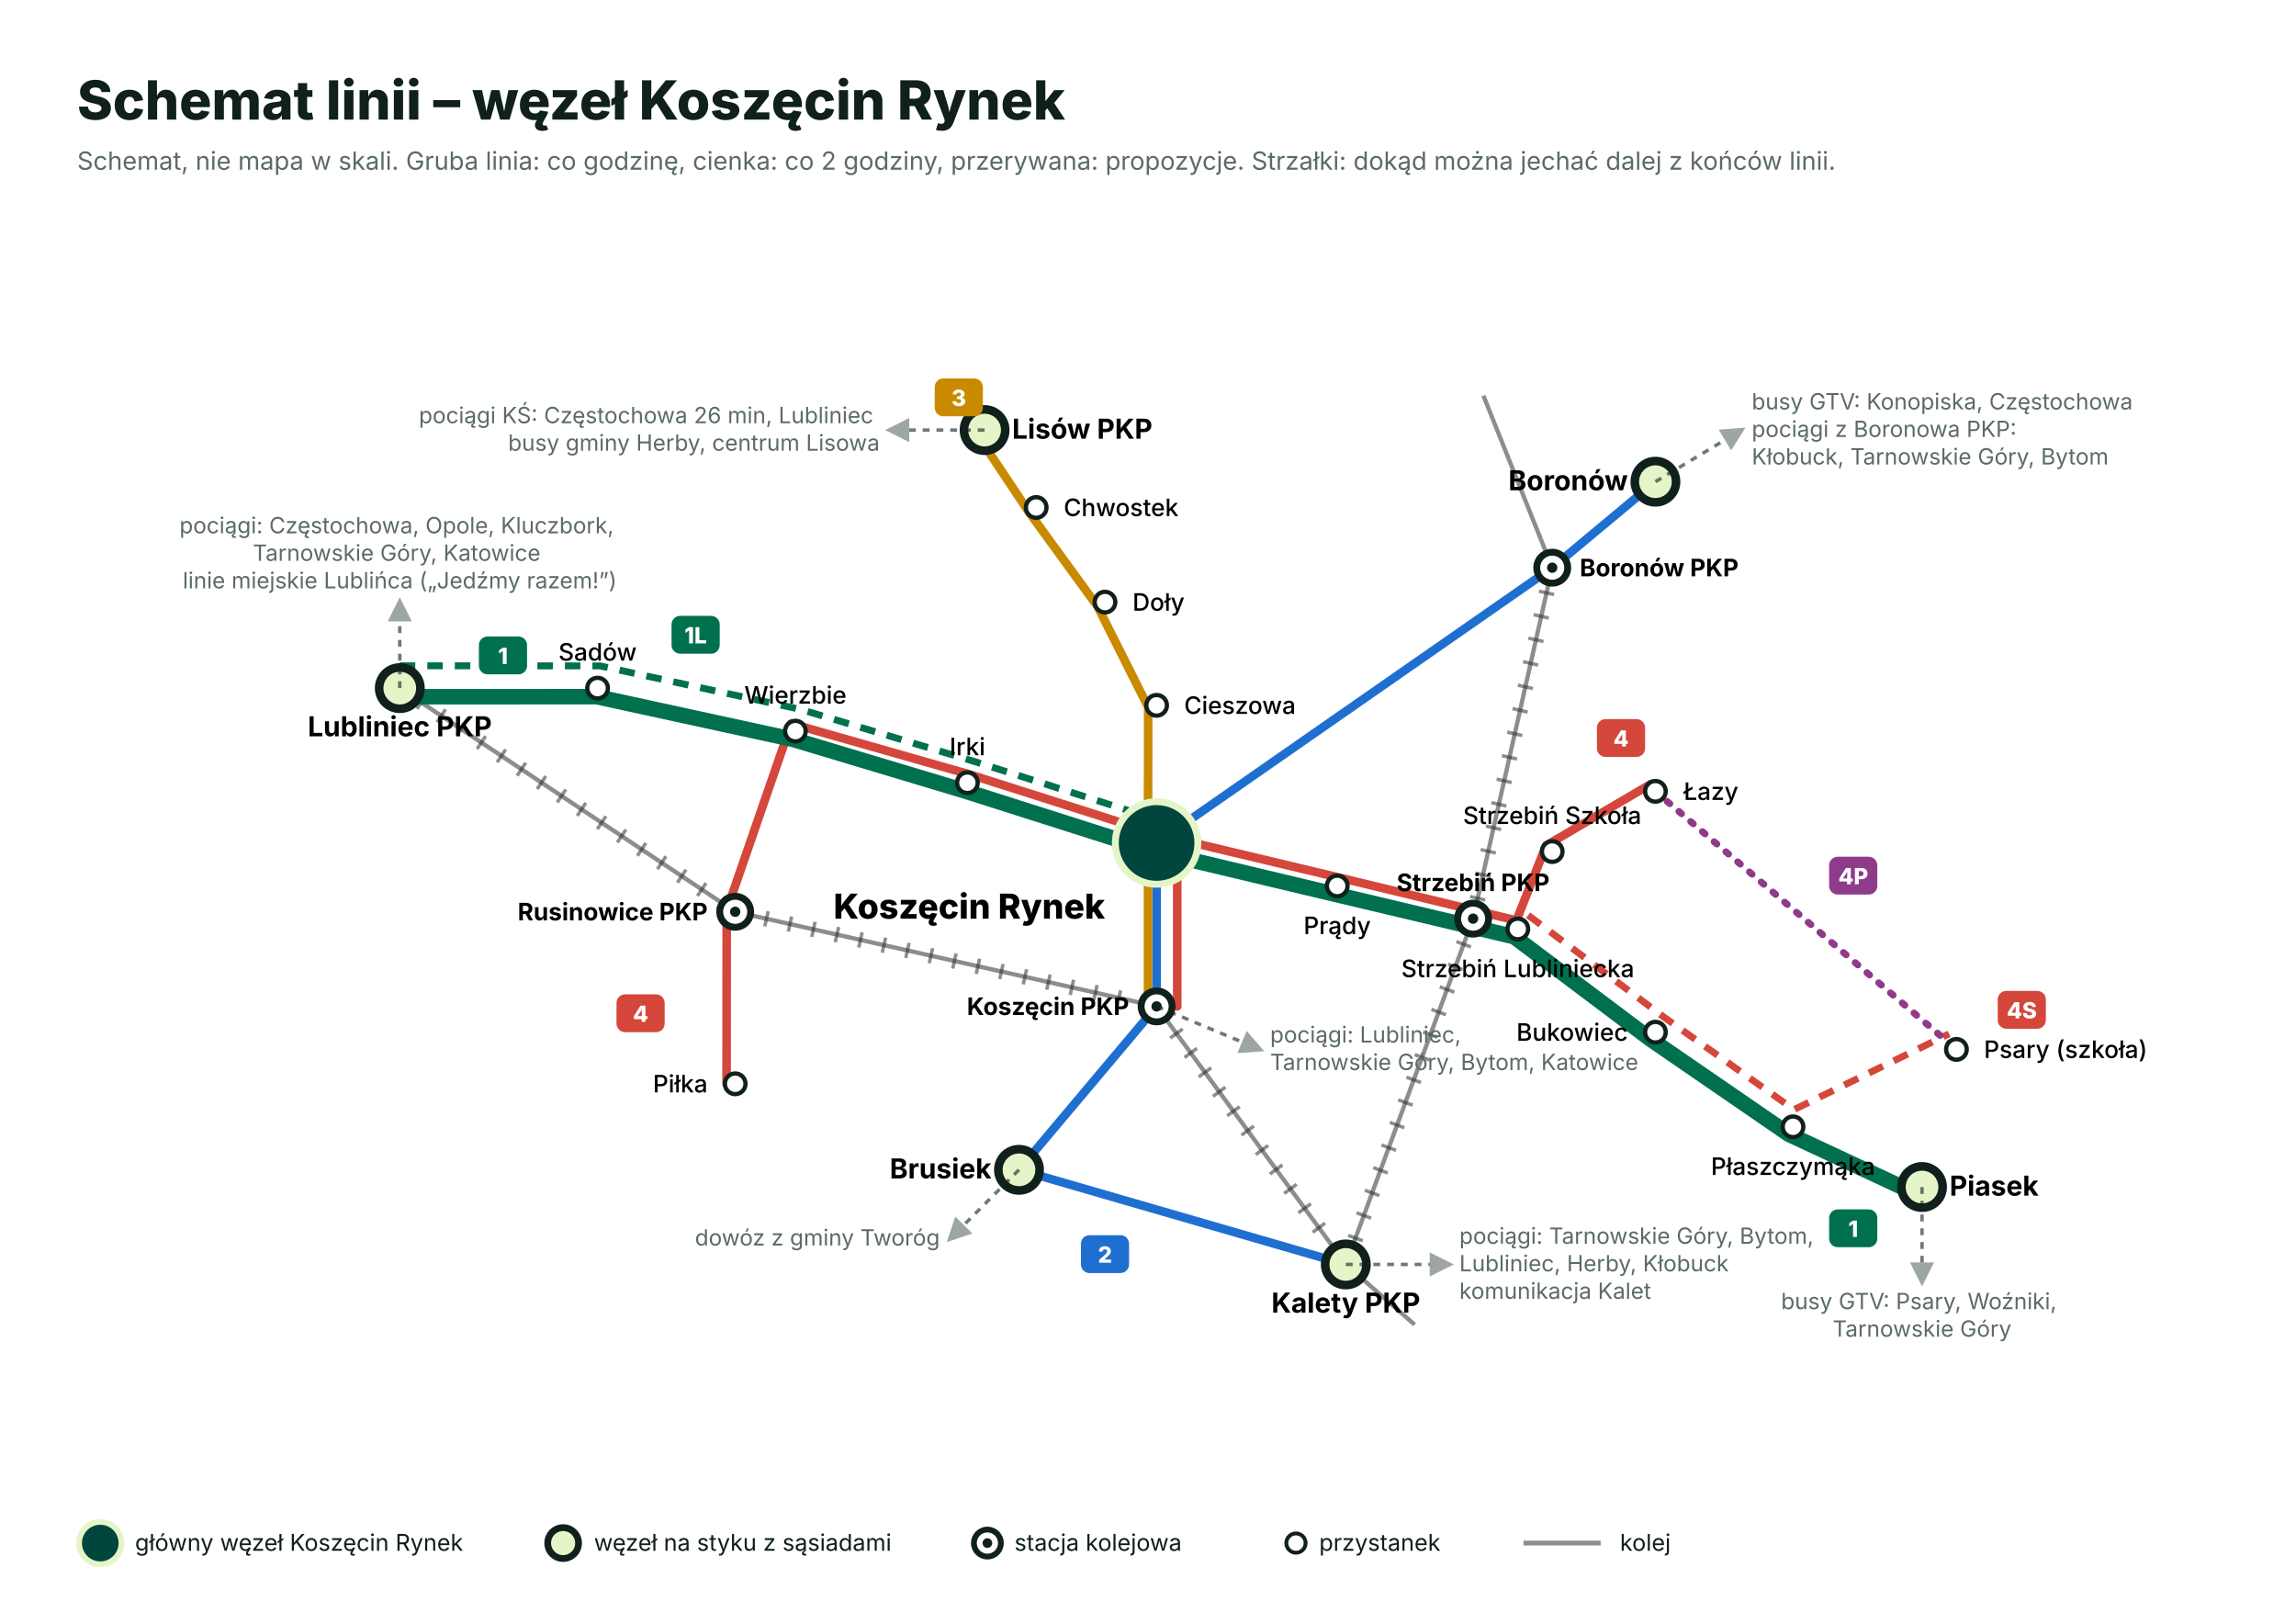
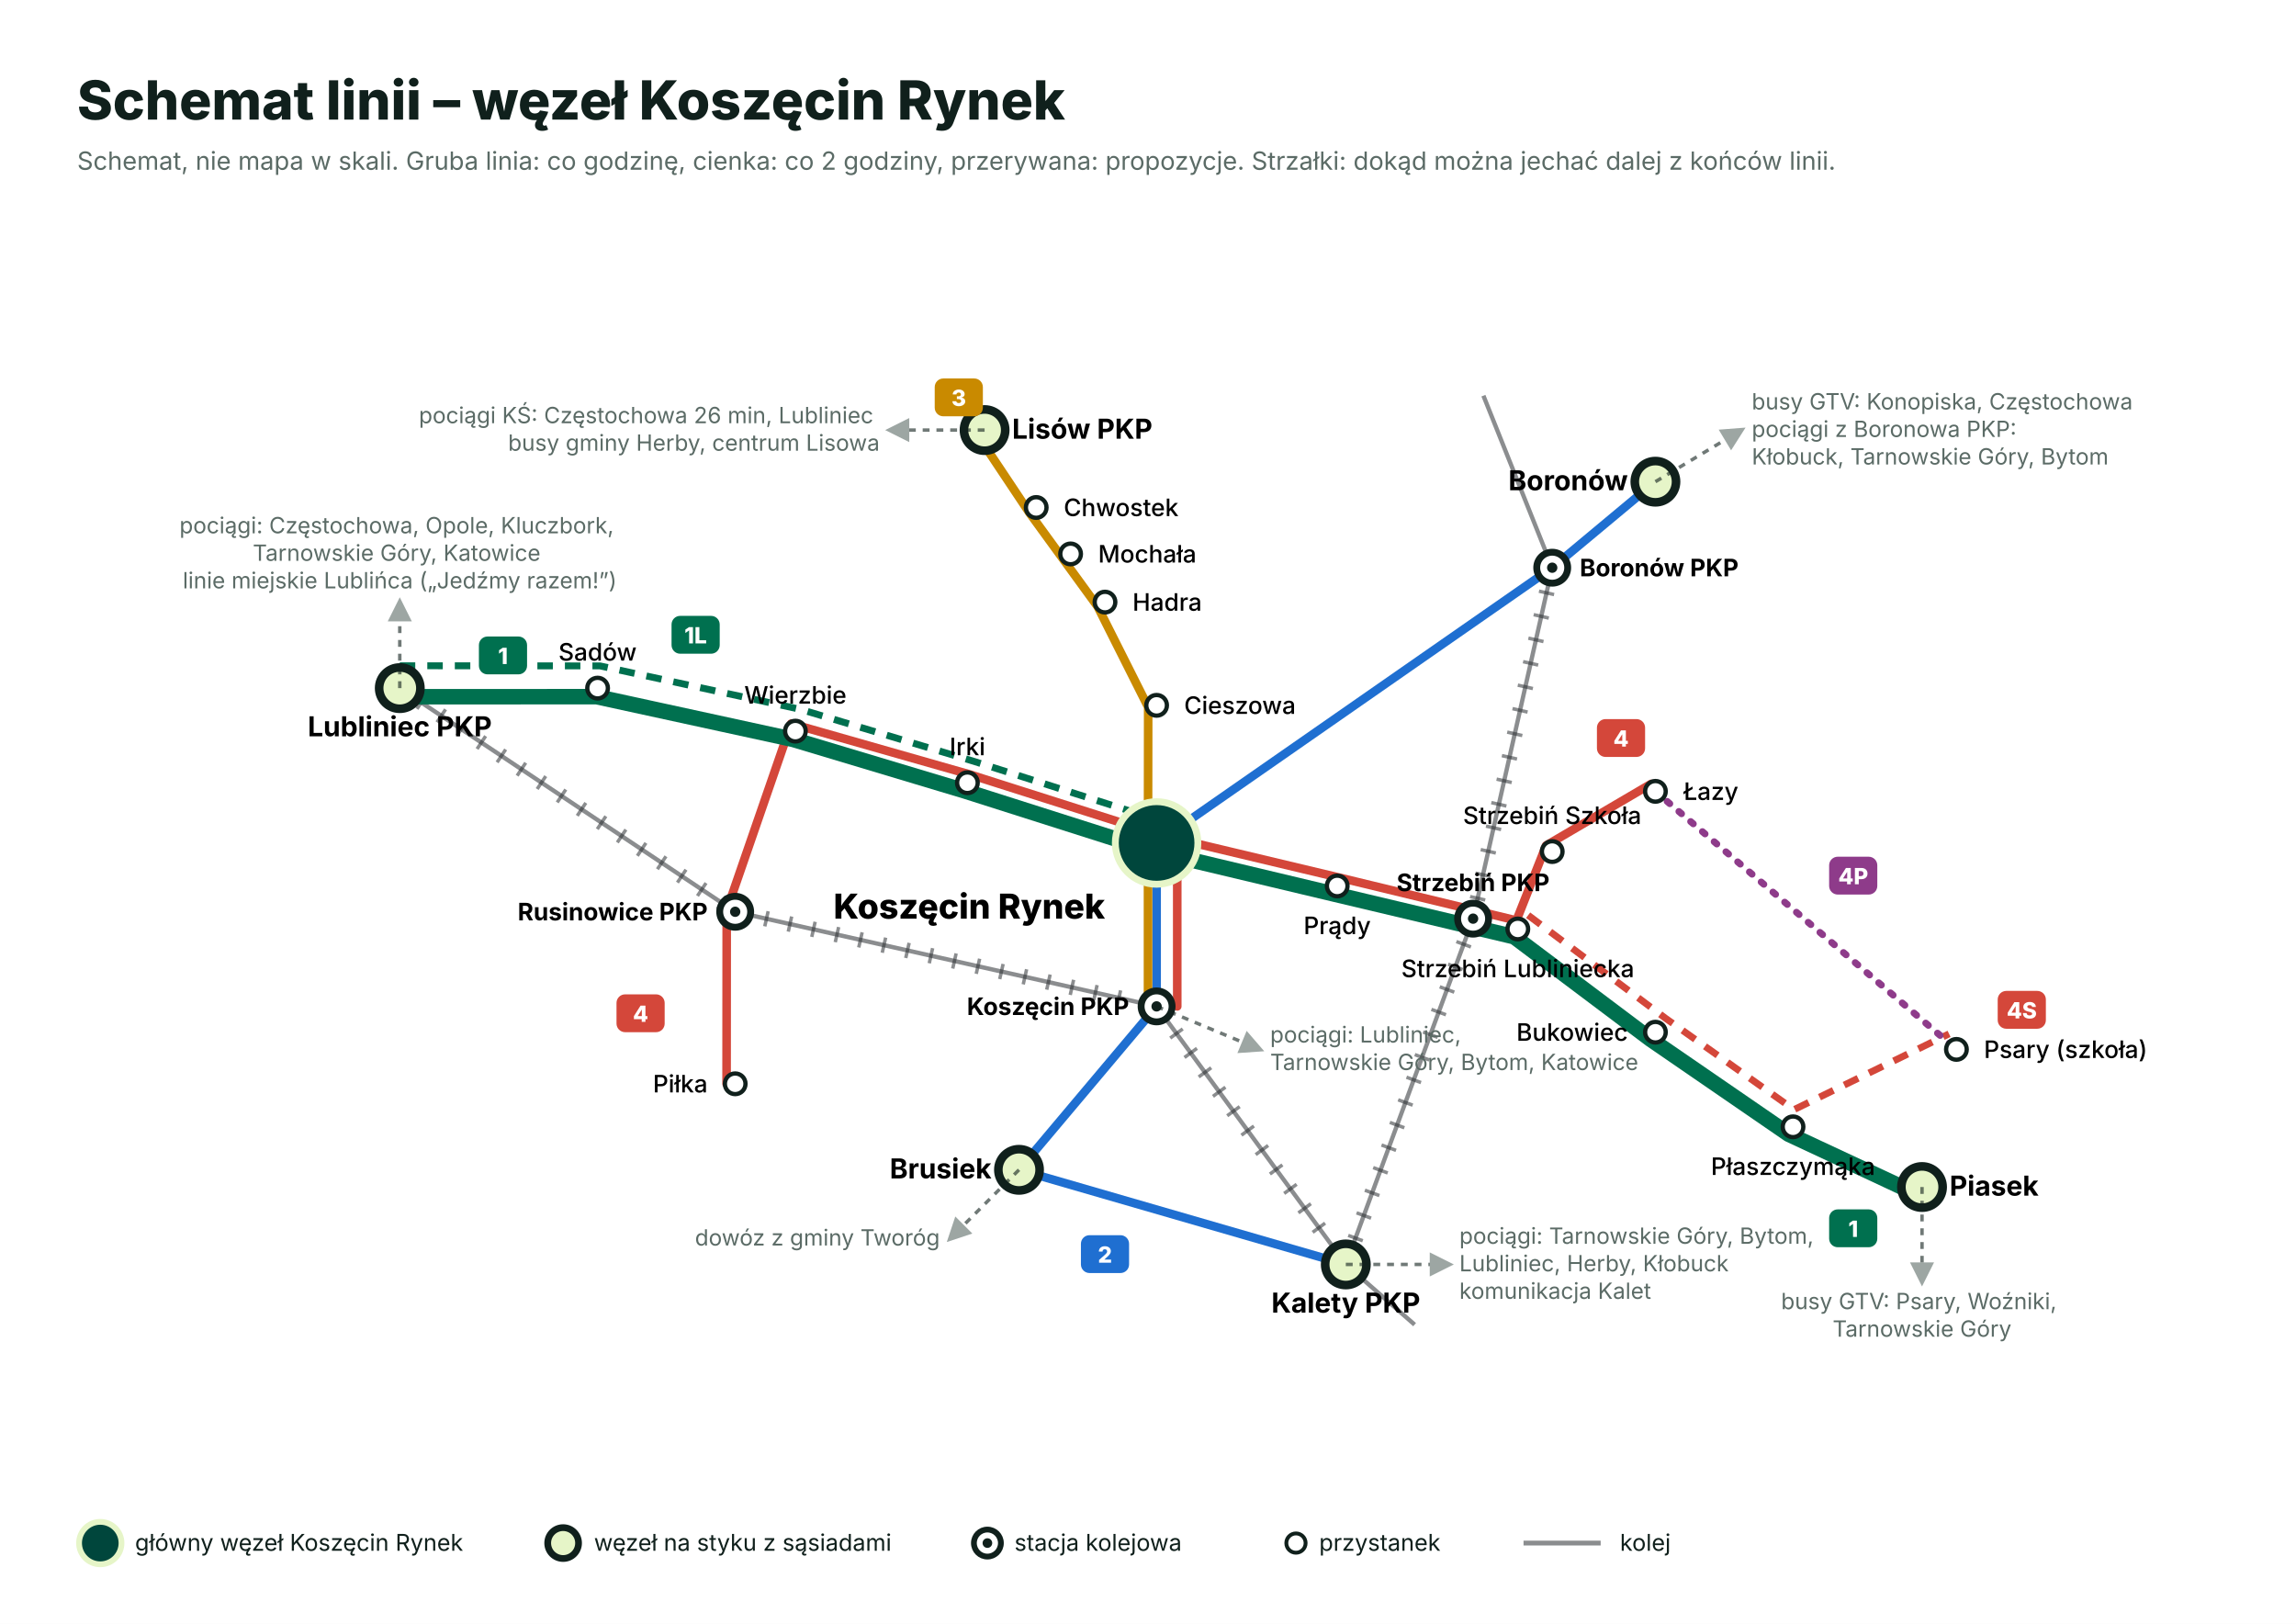
<svg xmlns="http://www.w3.org/2000/svg" width="1190.55pt" height="841.89pt" viewBox="0 0 1190.55 841.89">
  <rect width="1190.55" height="841.89" fill="#fff" />
  <text x="40" y="62" font-family="Inter" font-weight="800" font-size="28" fill="#10201c">Schemat linii – węzeł Koszęcin Rynek</text>
  <text x="40" y="88" font-family="Inter" font-size="13" fill="#5b6b66">Schemat, nie mapa w skali. Gruba linia: co godzinę, cienka: co 2 godziny, przerywana: propozycje. Strzałki: dokąd można jechać dalej z końców linii.</text>
  <svg x="20" y="110" width="1150.55" height="671.89" viewBox="-150 -10 1290 600">
    <style>text{font-family:Inter}</style>
    <defs>
      <marker id="ar" viewBox="0 0 10 10" refX="8" refY="5" markerWidth="7" markerHeight="7" orient="auto-start-reverse">
        <path d="M0,0L10,5L0,10z" fill="#5b6b66" />
      </marker>
    </defs>
    <polyline points="60,190 255,320 500,375 610,525" fill="none" stroke="#2b2f33" stroke-width="2.5" opacity=".55" />
    <polyline points="60,190 255,320 500,375 610,525" fill="none" stroke="#2b2f33" stroke-width="9" stroke-dasharray="2 12" opacity=".55" />
    <polyline points="730,120 684,324 610,525" fill="none" stroke="#2b2f33" stroke-width="2.5" opacity=".55" />
    <polyline points="730,120 684,324 610,525" fill="none" stroke="#2b2f33" stroke-width="9" stroke-dasharray="2 12" opacity=".55" />
    <polyline points="610,525 650,560" stroke="#2b2f33" stroke-width="2.5" opacity=".55" />
    <polyline points="730,120 690,20" stroke="#2b2f33" stroke-width="2.5" opacity=".55" />
    <polyline points="787.481,245.681 726.464,281.464 709.21,325.063 606.158,300.136 501.344,275.184 391.478,240.224 287.572,210.629 250.071,319.159 250,420" fill="none" stroke="#d4473a" stroke-width="5" stroke-linecap="round" stroke-linejoin="round" />
    <polyline points="942.886,484.531 867.489,449.324 787.082,394.06 707.912,334.543 603.842,309.864 498.656,284.816 388.522,249.776 288.761,219.844 174.46,194.971 60,195" fill="none" stroke="#00704f" stroke-width="9" stroke-linecap="round" stroke-linejoin="round" />
    <polyline points="790,70 730,120 500,280 500,375 420,470 610,525" fill="none" stroke="#1f6fd1" stroke-width="5" stroke-linecap="round" stroke-linejoin="round" />
    <polyline points="395.84,42.774 425.904,87.867 465.729,142.6 495.111,201.048 495,280 495,375" fill="none" stroke="#c98a00" stroke-width="5" stroke-linecap="round" stroke-linejoin="round" />
    <polyline points="512,280 512,375" fill="none" stroke="#d4473a" stroke-width="5" stroke-linecap="round" stroke-linejoin="round" />
    <polyline points="60,177 176.405,177.076 293.222,202.406 393.844,232.581 503.942,267.612" fill="none" stroke="#00704f" stroke-width="4" stroke-dasharray="9 7" stroke-linejoin="round" />
    <polyline points="716,322 795.836,381.88 870.57,435.016 960.719,390.963" fill="none" stroke="#d4473a" stroke-width="4" stroke-dasharray="9 7" stroke-linejoin="round" />
    <polyline points="790,250 965,400" fill="none" stroke="#8e3b8a" stroke-width="4" stroke-dasharray="2 7" stroke-linecap="round" stroke-linejoin="round" />
    <circle cx="60" cy="190" r="12" fill="#e6f5c8" stroke="#10201c" stroke-width="5" />
    <text x="60" y="218" text-anchor="middle" font-size="16" font-weight="700">Lubliniec PKP</text>
    <circle cx="175" cy="190" r="6" fill="#ffffff" stroke="#10201c" stroke-width="2.5" />
    <text x="175" y="174" text-anchor="middle" font-size="14" font-weight="500">Sadów</text>
    <circle cx="290" cy="215" r="6" fill="#ffffff" stroke="#10201c" stroke-width="2.5" />
    <text x="290" y="199" text-anchor="middle" font-size="14" font-weight="500">Wierzbie</text>
    <circle cx="390" cy="245" r="6" fill="#ffffff" stroke="#10201c" stroke-width="2.5" />
    <text x="390" y="229" text-anchor="middle" font-size="14" font-weight="500">Irki</text>
    <circle cx="500" cy="280" r="24" fill="#00463c" stroke="#e6f5c8" stroke-width="4" />
    <text x="470" y="324" text-anchor="end" font-size="20" font-weight="800">Koszęcin Rynek</text>
    <circle cx="500" cy="375" r="9" fill="#ffffff" stroke="#10201c" stroke-width="4" />
    <circle cx="500" cy="375" r="3" fill="#10201c" />
    <text x="484" y="380" text-anchor="end" font-size="14" font-weight="700">Koszęcin PKP</text>
    <circle cx="684" cy="324" r="9" fill="#ffffff" stroke="#10201c" stroke-width="4" />
    <circle cx="684" cy="324" r="3" fill="#10201c" />
    <text x="684" y="308" text-anchor="middle" font-size="14" font-weight="700">Strzebiń PKP</text>
    <circle cx="710" cy="330" r="6" fill="#ffffff" stroke="#10201c" stroke-width="2.5" />
    <text x="710" y="358" text-anchor="middle" font-size="14" font-weight="500">Strzebiń Lubliniecka</text>
    <circle cx="730" cy="285" r="6" fill="#ffffff" stroke="#10201c" stroke-width="2.5" />
    <text x="730" y="269" text-anchor="middle" font-size="14" font-weight="500">Strzebiń Szkoła</text>
    <circle cx="605" cy="305" r="6" fill="#ffffff" stroke="#10201c" stroke-width="2.5" />
    <text x="605" y="333" text-anchor="middle" font-size="14" font-weight="500">Prądy</text>
    <circle cx="965" cy="400" r="6" fill="#ffffff" stroke="#10201c" stroke-width="2.5" />
    <text x="981" y="405" text-anchor="start" font-size="14" font-weight="500">Psary (szkoła)</text>
    <circle cx="790" cy="250" r="6" fill="#ffffff" stroke="#10201c" stroke-width="2.5" />
    <text x="806" y="255" text-anchor="start" font-size="14" font-weight="500">Łazy</text>
    <circle cx="790" cy="390" r="6" fill="#ffffff" stroke="#10201c" stroke-width="2.5" />
    <text x="774" y="395" text-anchor="end" font-size="14" font-weight="500">Bukowiec</text>
    <circle cx="870" cy="445" r="6" fill="#ffffff" stroke="#10201c" stroke-width="2.5" />
    <text x="870" y="473" text-anchor="middle" font-size="14" font-weight="500">Płaszczymąka</text>
    <circle cx="945" cy="480" r="12" fill="#e6f5c8" stroke="#10201c" stroke-width="5" />
    <text x="961" y="485" text-anchor="start" font-size="16" font-weight="700">Piasek</text>
    <circle cx="790" cy="70" r="12" fill="#e6f5c8" stroke="#10201c" stroke-width="5" />
    <text x="774" y="75" text-anchor="end" font-size="16" font-weight="700">Boronów</text>
    <circle cx="730" cy="120" r="9" fill="#ffffff" stroke="#10201c" stroke-width="4" />
    <circle cx="730" cy="120" r="3" fill="#10201c" />
    <text x="746" y="125" text-anchor="start" font-size="14" font-weight="700">Boronów PKP</text>
    <circle cx="400" cy="40" r="12" fill="#e6f5c8" stroke="#10201c" stroke-width="5" />
    <text x="416" y="45" text-anchor="start" font-size="16" font-weight="700">Lisów PKP</text>
    <circle cx="430" cy="85" r="6" fill="#ffffff" stroke="#10201c" stroke-width="2.5" />
    <text x="446" y="90" text-anchor="start" font-size="14" font-weight="500">Chwostek</text>
+     <circle cx="450" cy="112" r="6" fill="#ffffff" stroke="#10201c" stroke-width="2.5" />
+     <text x="466" y="117" text-anchor="start" font-size="14" font-weight="500">Mochała</text>
    <circle cx="470" cy="140" r="6" fill="#ffffff" stroke="#10201c" stroke-width="2.5" />
-     <text x="486" y="145" text-anchor="start" font-size="14" font-weight="500">Doły</text>
+     <text x="486" y="145" text-anchor="start" font-size="14" font-weight="500">Hadra</text>
    <circle cx="500" cy="200" r="6" fill="#ffffff" stroke="#10201c" stroke-width="2.5" />
    <text x="516" y="205" text-anchor="start" font-size="14" font-weight="500">Cieszowa</text>
    <circle cx="420" cy="470" r="12" fill="#e6f5c8" stroke="#10201c" stroke-width="5" />
    <text x="404" y="475" text-anchor="end" font-size="16" font-weight="700">Brusiek</text>
    <circle cx="610" cy="525" r="12" fill="#e6f5c8" stroke="#10201c" stroke-width="5" />
    <text x="610" y="553" text-anchor="middle" font-size="16" font-weight="700">Kalety PKP</text>
    <circle cx="255" cy="320" r="9" fill="#ffffff" stroke="#10201c" stroke-width="4" />
    <circle cx="255" cy="320" r="3" fill="#10201c" />
    <text x="239" y="325" text-anchor="end" font-size="14" font-weight="700">Rusinowice PKP</text>
    <circle cx="255" cy="420" r="6" fill="#ffffff" stroke="#10201c" stroke-width="2.5" />
    <text x="239" y="425" text-anchor="end" font-size="14" font-weight="500">Piłka</text>
    <line x1="60" y1="190" x2="60" y2="140" stroke="#10201c" stroke-width="2" stroke-dasharray="4 4" opacity=".6" marker-end="url(#ar)" />
    <text x="60" y="100" text-anchor="middle" font-size="13" fill="#5b6b66">
      <tspan x="60" dy="0">pociągi: Częstochowa, Opole, Kluczbork,</tspan>
      <tspan x="60" dy="16">Tarnowskie Góry, Katowice</tspan>
      <tspan x="60" dy="16">linie miejskie Lublińca („Jedźmy razem!”)</tspan>
    </text>
    <line x1="400" y1="40" x2="345" y2="40" stroke="#10201c" stroke-width="2" stroke-dasharray="4 4" opacity=".6" marker-end="url(#ar)" />
    <text x="339" y="36" text-anchor="end" font-size="13" fill="#5b6b66">
      <tspan x="339" dy="0">pociągi KŚ: Częstochowa 26 min, Lubliniec</tspan>
      <tspan x="339" dy="16">busy gminy Herby, centrum Lisowa</tspan>
    </text>
    <line x1="790" y1="70" x2="840" y2="40" stroke="#10201c" stroke-width="2" stroke-dasharray="4 4" opacity=".6" marker-end="url(#ar)" />
    <text x="846" y="28" text-anchor="start" font-size="13" fill="#5b6b66">
      <tspan x="846" dy="0">busy GTV: Konopiska, Częstochowa</tspan>
      <tspan x="846" dy="16">pociągi z Boronowa PKP:</tspan>
      <tspan x="846" dy="16">Kłobuck, Tarnowskie Góry, Bytom</tspan>
    </text>
    <line x1="945" y1="480" x2="945" y2="535" stroke="#10201c" stroke-width="2" stroke-dasharray="4 4" opacity=".6" marker-end="url(#ar)" />
    <text x="945" y="551" text-anchor="middle" font-size="13" fill="#5b6b66">
      <tspan x="945" dy="0">busy GTV: Psary, Woźniki,</tspan>
      <tspan x="945" dy="16">Tarnowskie Góry</tspan>
    </text>
    <line x1="610" y1="525" x2="670" y2="525" stroke="#10201c" stroke-width="2" stroke-dasharray="4 4" opacity=".6" marker-end="url(#ar)" />
    <text x="676" y="513" text-anchor="start" font-size="13" fill="#5b6b66">
      <tspan x="676" dy="0">pociągi: Tarnowskie Góry, Bytom,</tspan>
      <tspan x="676" dy="16">Lubliniec, Herby, Kłobuck</tspan>
      <tspan x="676" dy="16">komunikacja Kalet</tspan>
    </text>
    <line x1="420" y1="470" x2="380" y2="510" stroke="#10201c" stroke-width="2" stroke-dasharray="4 4" opacity=".6" marker-end="url(#ar)" />
    <text x="374" y="514" text-anchor="end" font-size="13" fill="#5b6b66">
      <tspan x="374" dy="0">dowóz z gminy Tworóg</tspan>
    </text>
    <line x1="500" y1="375" x2="560" y2="400" stroke="#10201c" stroke-width="2" stroke-dasharray="4 4" opacity=".6" marker-end="url(#ar)" />
    <text x="566" y="396" text-anchor="start" font-size="13" fill="#5b6b66">
      <tspan x="566" dy="0">pociągi: Lubliniec,</tspan>
      <tspan x="566" dy="16">Tarnowskie Góry, Bytom, Katowice</tspan>
    </text>
    <rect x="106" y="160" width="28" height="22" rx="5" fill="#00704f" />
    <text x="120" y="176" text-anchor="middle" font-size="13" font-weight="800" fill="#fff" stroke="none">1</text>
    <rect x="186" y="368" width="28" height="22" rx="5" fill="#d4473a" />
    <text x="200" y="384" text-anchor="middle" font-size="13" font-weight="800" fill="#fff" stroke="none">4</text>
    <rect x="891" y="493" width="28" height="22" rx="5" fill="#00704f" />
    <text x="905" y="509" text-anchor="middle" font-size="13" font-weight="800" fill="#fff" stroke="none">1</text>
    <rect x="456" y="508" width="28" height="22" rx="5" fill="#1f6fd1" />
    <text x="470" y="524" text-anchor="middle" font-size="13" font-weight="800" fill="#fff" stroke="none">2</text>
    <rect x="371" y="10" width="28" height="22" rx="5" fill="#c98a00" />
    <text x="385" y="26" text-anchor="middle" font-size="13" font-weight="800" fill="#fff" stroke="none">3</text>
    <rect x="756" y="208" width="28" height="22" rx="5" fill="#d4473a" />
    <text x="770" y="224" text-anchor="middle" font-size="13" font-weight="800" fill="#fff" stroke="none">4</text>
    <rect x="989" y="366" width="28" height="22" rx="5" fill="#d4473a" />
    <text x="1003" y="382" text-anchor="middle" font-size="13" font-weight="800" fill="#fff" stroke="none">4S</text>
    <rect x="218" y="148" width="28" height="22" rx="5" fill="#00704f" />
    <text x="232" y="164" text-anchor="middle" font-size="13" font-weight="800" fill="#fff" stroke="none">1L</text>
    <rect x="891" y="288" width="28" height="22" rx="5" fill="#8e3b8a" />
    <text x="905" y="304" text-anchor="middle" font-size="13" font-weight="800" fill="#fff" stroke="none">4P</text>
  </svg>
  <g font-family="Inter" font-size="12" fill="#10201c">
    <circle cx="52" cy="800" r="11" fill="#00463c" stroke="#e6f5c8" stroke-width="3" />
    <text x="70" y="804">główny węzeł Koszęcin Rynek</text>
    <circle cx="292" cy="800" r="8" fill="#e6f5c8" stroke="#10201c" stroke-width="3.5" />
    <text x="308" y="804">węzeł na styku z sąsiadami</text>
    <circle cx="512" cy="800" r="7" fill="#fff" stroke="#10201c" stroke-width="3" />
    <circle cx="512" cy="800" r="2.5" fill="#10201c" />
    <text x="526" y="804">stacja kolejowa</text>
    <circle cx="672" cy="800" r="5" fill="#fff" stroke="#10201c" stroke-width="2" />
    <text x="684" y="804">przystanek</text>
    <line x1="790" y1="800" x2="830" y2="800" stroke="#2b2f33" stroke-width="2.5" opacity=".55" />
    <text x="840" y="804">kolej</text>
  </g>
</svg>
